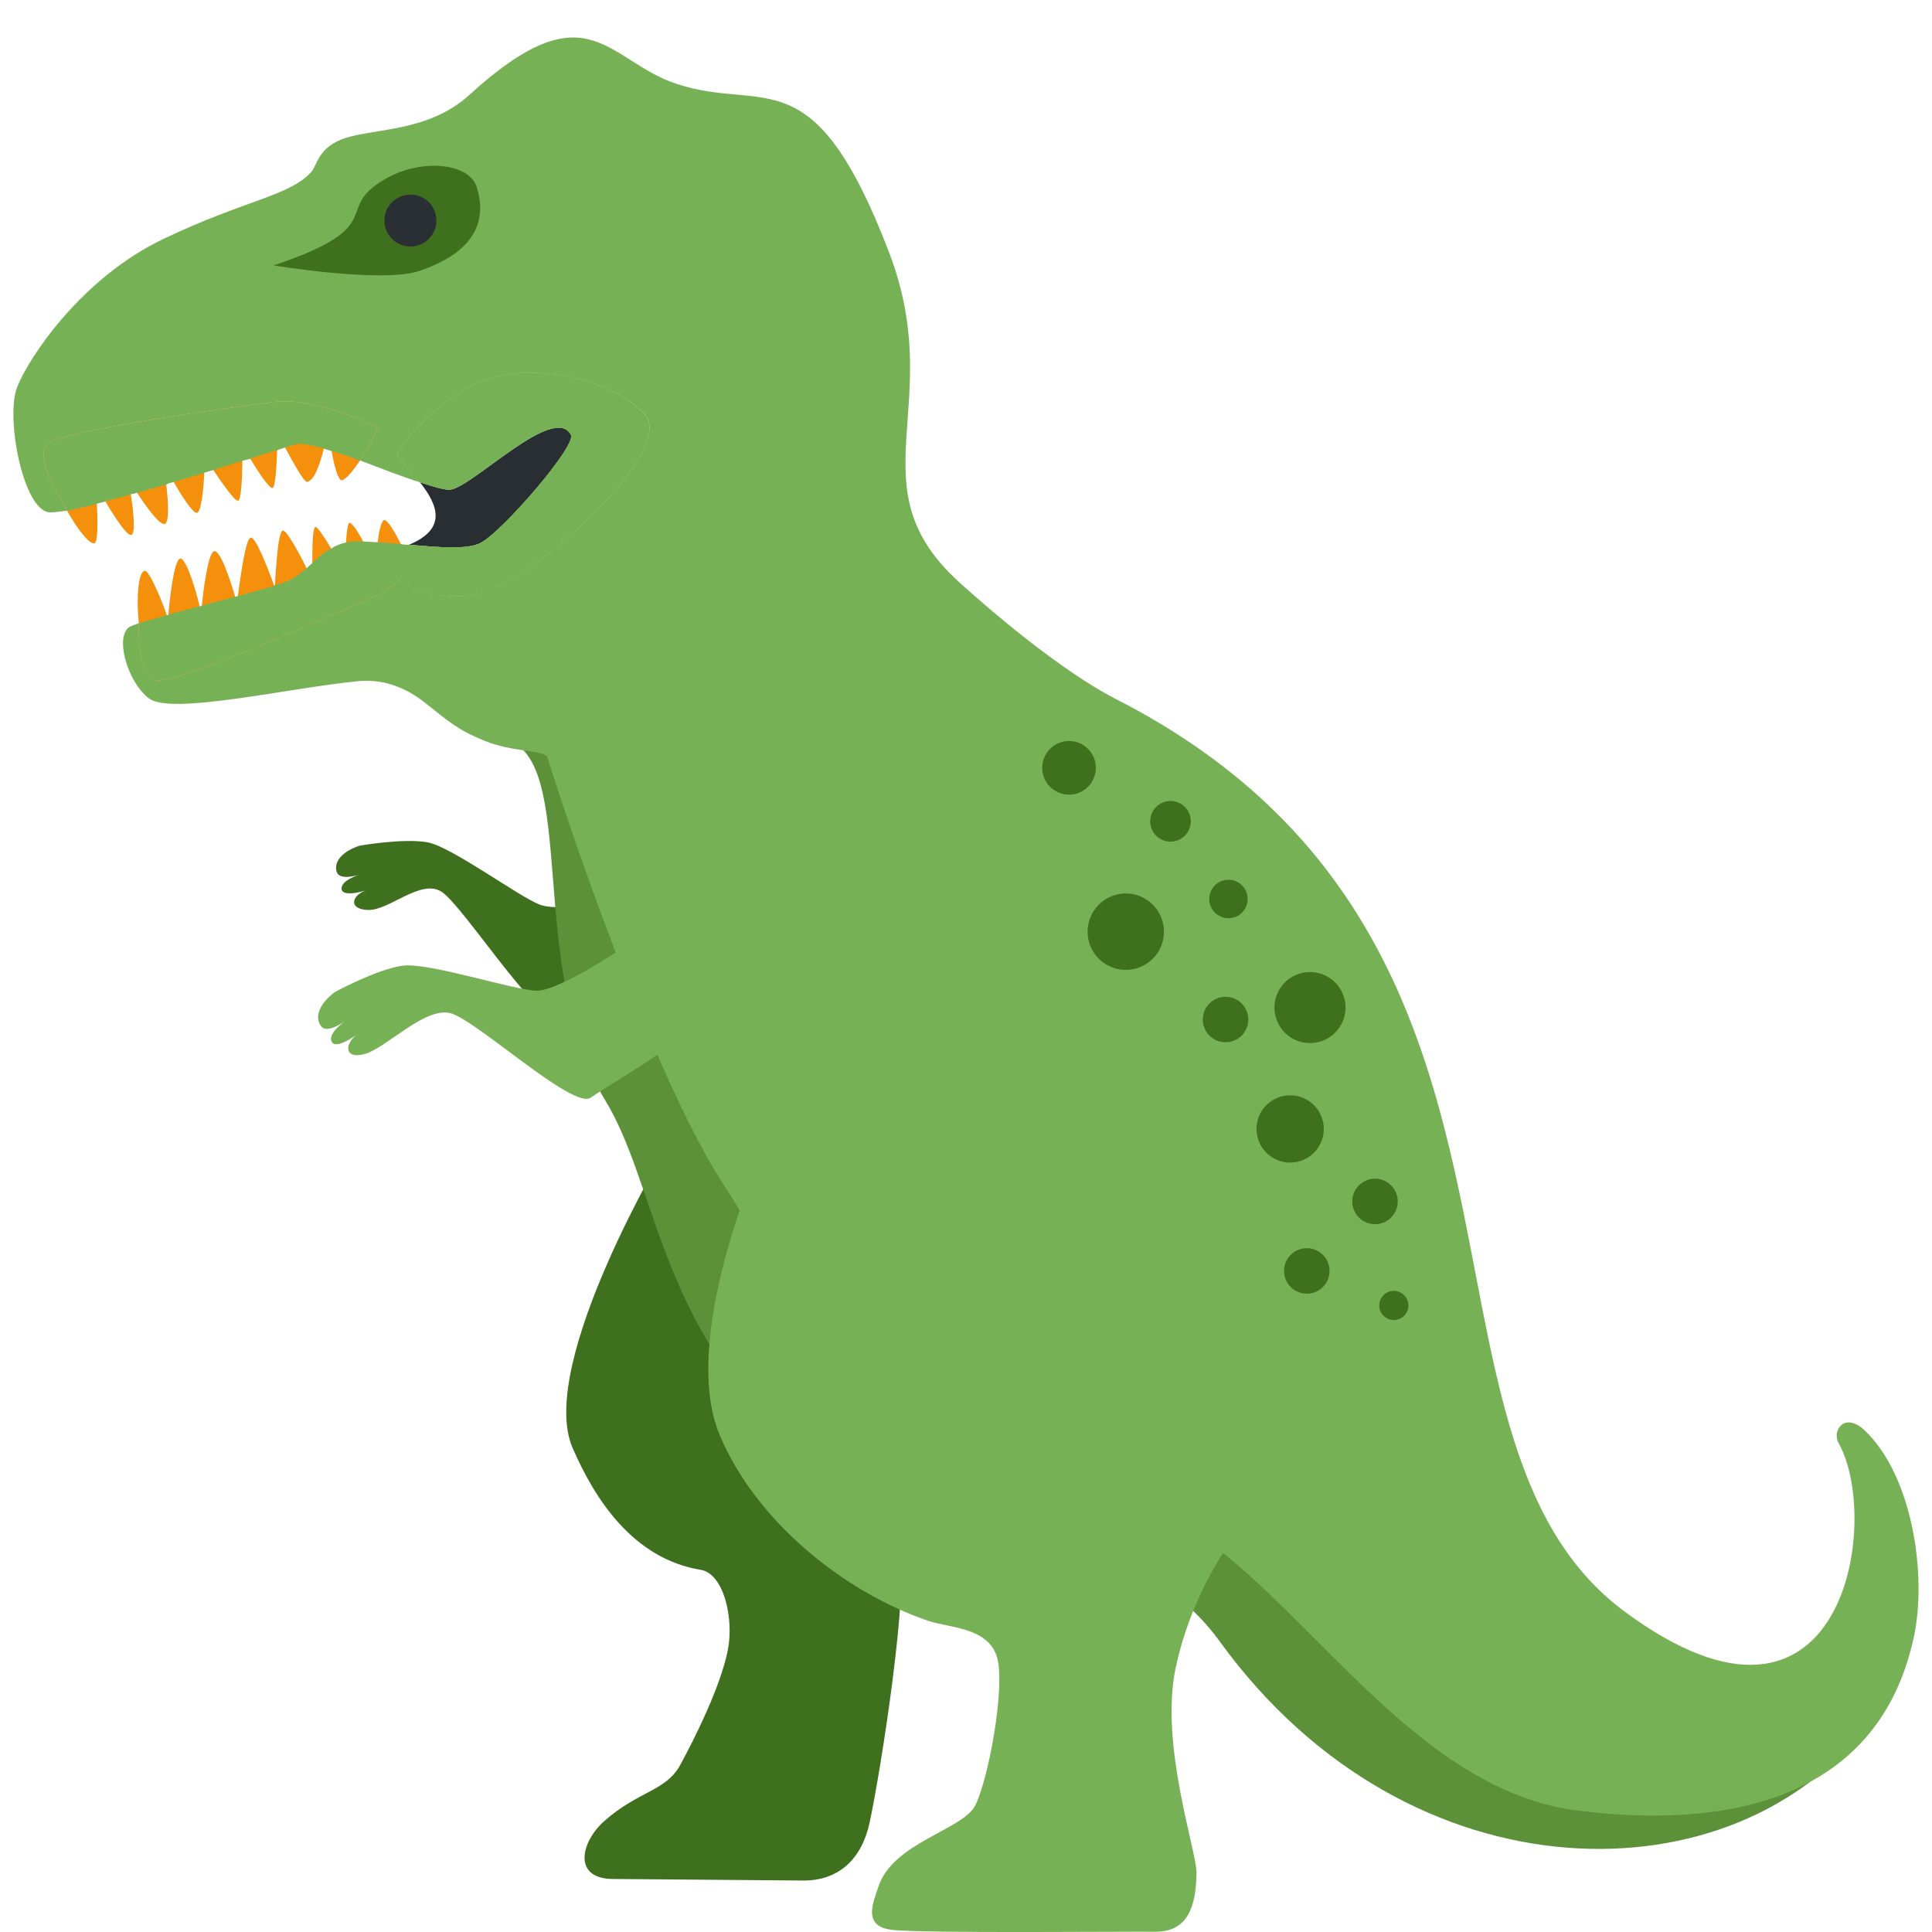
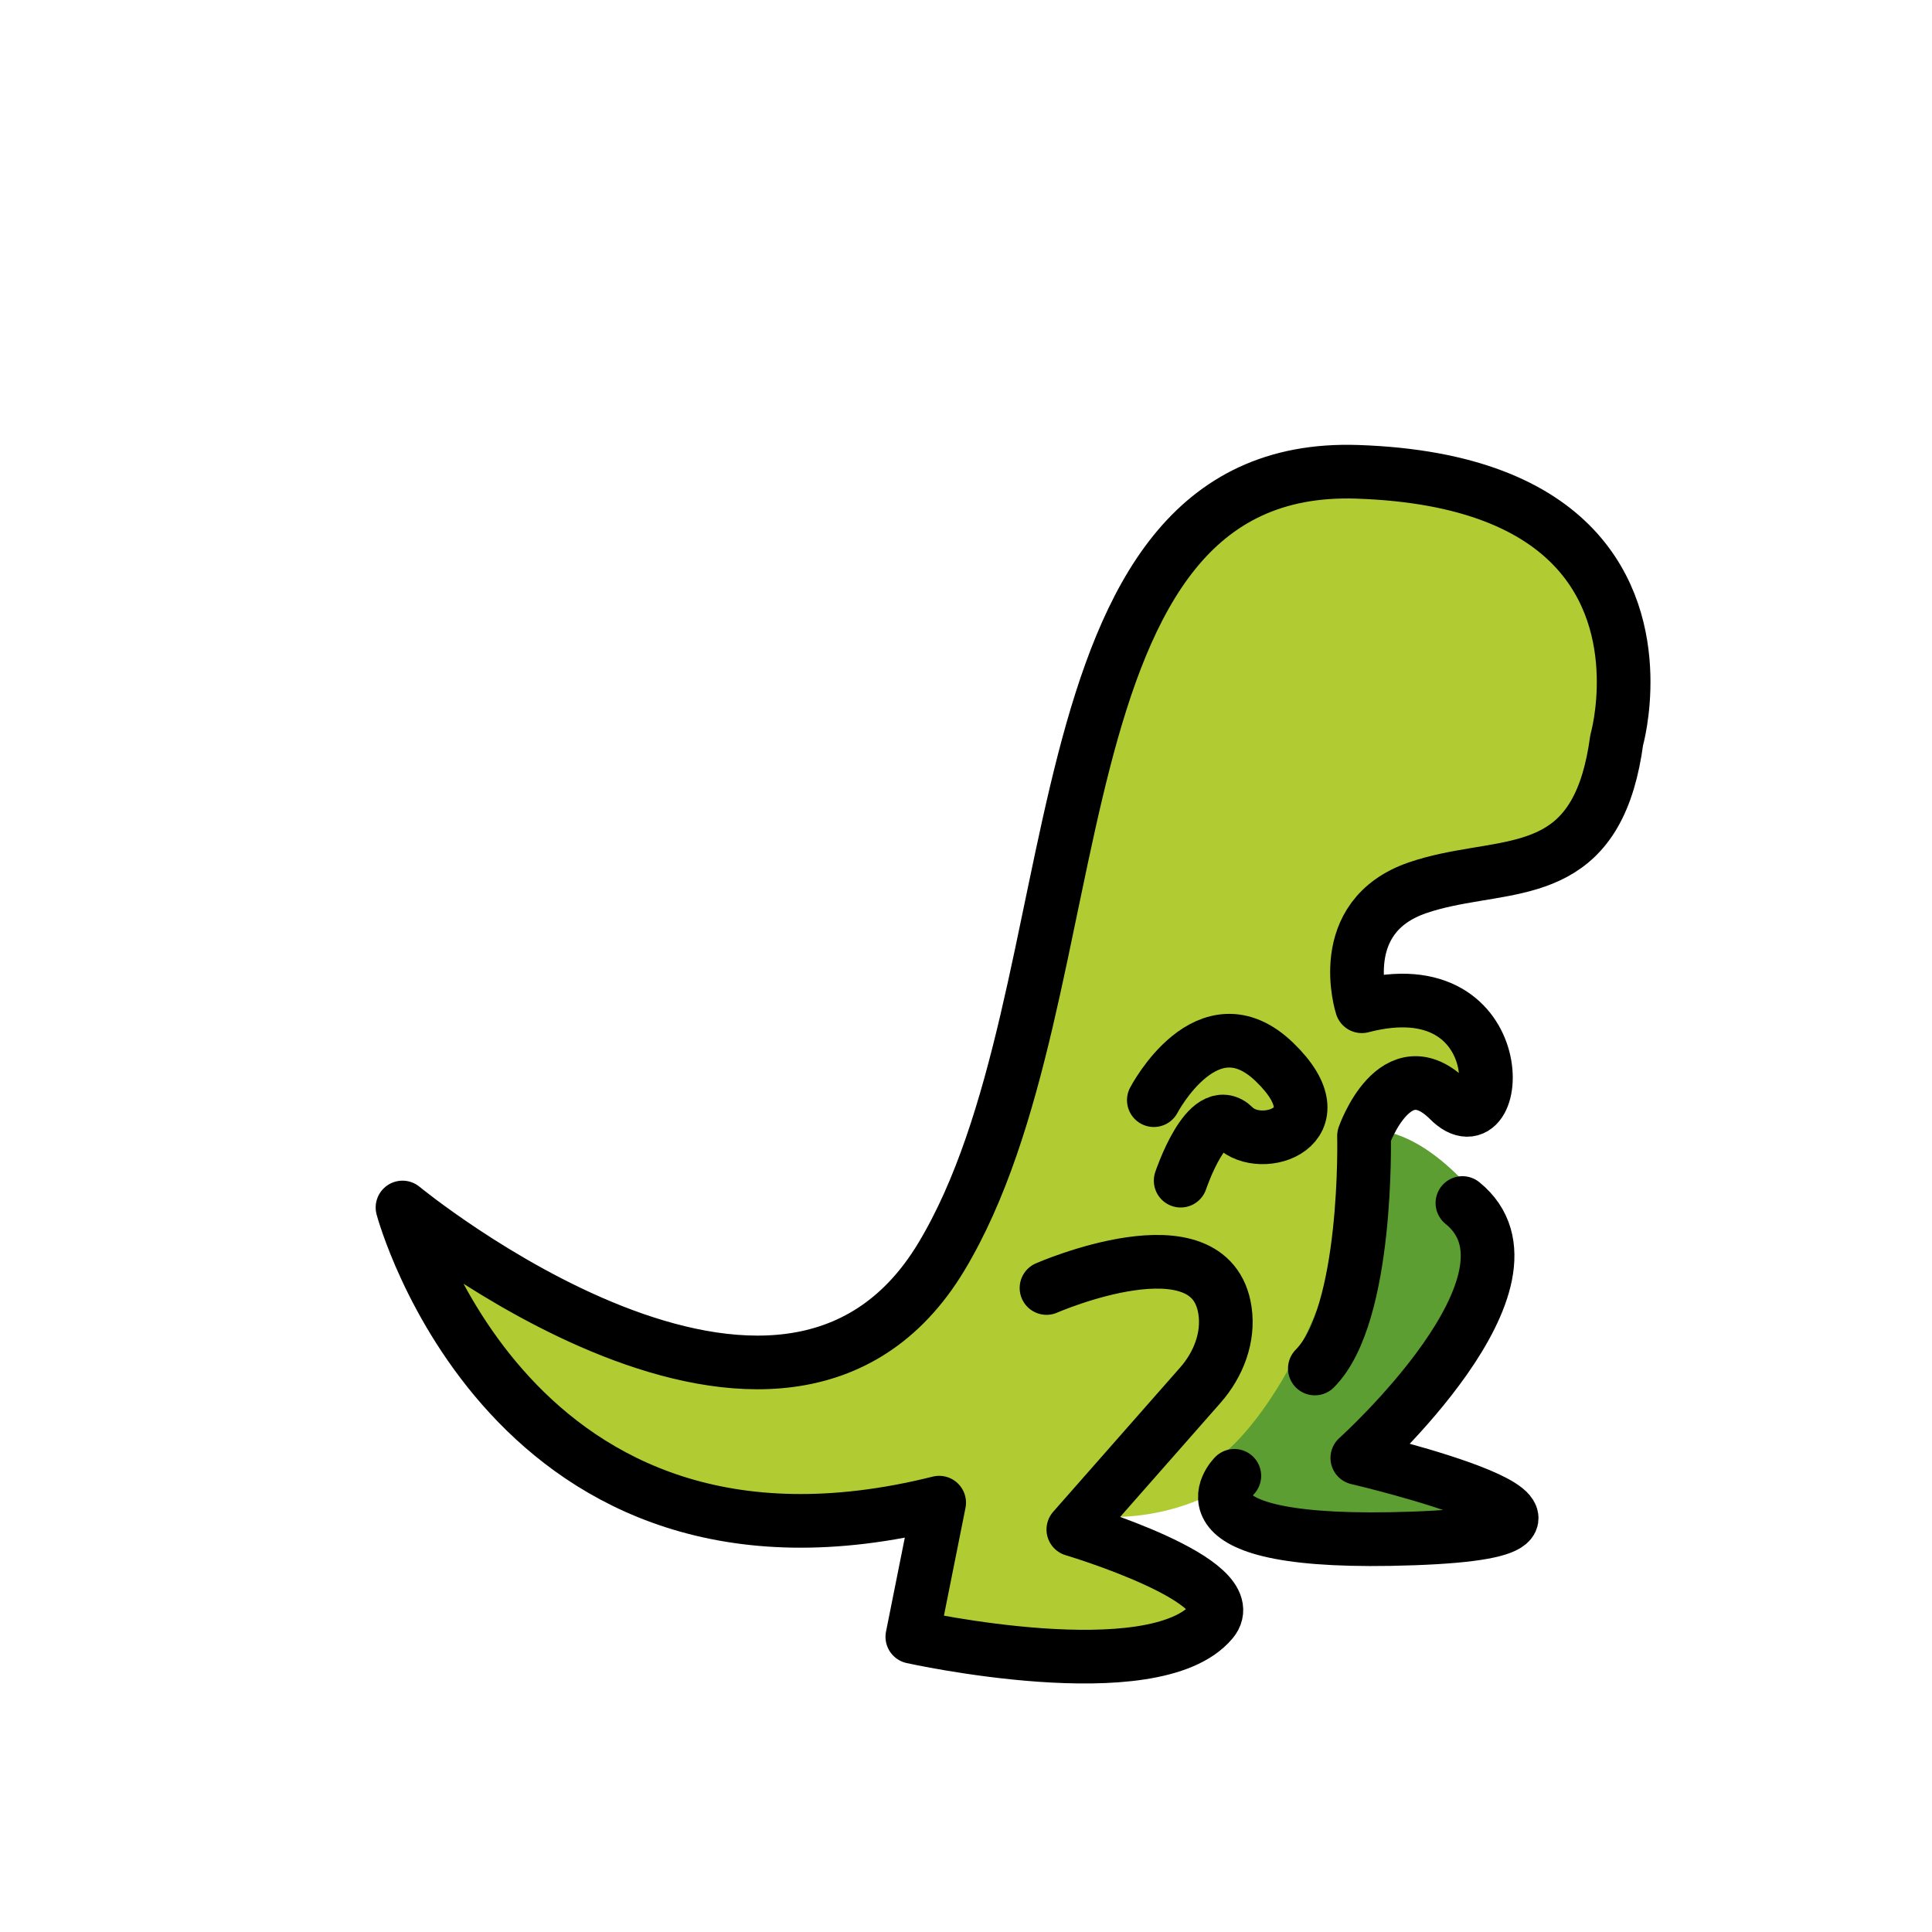
- <svg xmlns="http://www.w3.org/2000/svg" viewBox="0 0 36 36">
-   <path fill="#3E701E" d="M12.45 21.329s-2.459 4.086-1.78 5.652c.409.945 1.123 2.064 2.389 2.271.423.069.623.898.501 1.505-.139.686-.621 1.646-.886 2.132-.265.487-.777.481-1.411 1.041-.442.39-.597 1.075.153 1.082l3.545.029c.664.006 1.093-.398 1.24-1.067.204-.928.76-4.461.551-5.146-.15-.491-.667-.886-.995-1.835-.243-.703.343-1.803.343-1.803l-3.65-3.861zm-5.748-5.571s.824-.146 1.272-.061c.448.086 1.705 1.019 2.085 1.16.38.141 1.299-.075 1.299-.075s1.065 1.436.995 1.581c-.07.145-1.617.47-1.981.579-.363.109-1.755-2.081-2.146-2.327s-.98.359-1.373.341c-.392-.018-.282-.298-.005-.374 0 0-.467.157-.483-.019-.016-.176.388-.281.388-.281s-.409.146-.475-.026c-.064-.172.063-.38.424-.498z" />
-   <path fill="#5C913A" d="M26.724 30.309c-1.101-2.09-6.263-4.52-7.324-5.413-1.061-.894-3.012-6.693-4.634-7.756-1.161-.76-1.624-2.415-1.942-3.968-.126-.617-1.672-1.333-1.787-1.855-.295.505-3.17 2.043-1.624 2.459 1.384.372.367 4.27 1.865 6.728.907 1.487.991 3.889 3.095 6.033 2.038 2.077 6.383 1.324 8.357 4.051 3.533 4.88 9.644 4.87 12.129 1.469 0 0-2.543.77-4.135.733-1.685-.039-3.003-.59-4-2.481z" />
-   <path fill="#77B155" d="M14.136 21.625s-1.471 3.333-.728 5.108c.687 1.643 2.359 2.952 3.897 3.472.374.126 1.093.116 1.268.658s-.164 2.343-.408 2.791c-.244.448-1.532.685-1.799 1.506-.1.307-.303.749.281.803.687.063 4.266.026 4.877.032.611.005.765-.474.771-1.104.003-.398-.688-2.39-.39-3.803.176-.835.526-1.626 1.002-2.334 1.001-1.489.044-1.661-1.351-1.661-2.176 0-4.34-.611-4.34-.611l-3.08-4.857zm-7.892-3.142s.78-.424 1.26-.489c.48-.064 2.057.452 2.488.466.43.014 1.69-.85 1.69-.85s1.146 1.425 1.124 1.595c-.022.169-1.469 1.016-1.798 1.248-.329.232-2.143-1.459-2.619-1.575-.476-.116-1.188.646-1.588.76-.401.114-.384-.205-.13-.375 0 0-.417.315-.493.144-.075-.171.296-.413.296-.413s-.362.285-.486.133c-.125-.152-.067-.403.256-.644z" />
-   <path fill="#292E32" d="M10.64 8.102c.111.194-1.26 1.786-1.677 2.011-.243.134-.797.086-1.34.037.723-.302.527-.751.202-1.164.256.086.459.144.559.139.409-.034 1.941-1.616 2.256-1.023z" />
-   <path fill="#77B155" d="M8.957 11.055c-.543.142-1.212 0-1.527-.242-.251-.176-.294-.414.075-.606.029-.012.058-.033.098-.046.01-.001.009-.011.019-.011.544.049 1.098.097 1.34-.037.418-.224 1.789-1.817 1.677-2.011-.315-.593-1.847.988-2.256 1.022-.1.006-.304-.053-.559-.138-.14-.182-.3-.353-.429-.506 0 0 .341-.691 1.34-1.26.999-.569 2.665-.174 3.275.502.611.677-2.066 3.076-3.053 3.333z" />
-   <path fill="#77B155" d="M9.026 13.803c-.517-.212-.677-.371-1.116-.716-.294-.23-.706-.445-1.239-.394-1.266.121-3.474.638-3.893.322-.419-.316-.65-1.195-.348-1.343.029-.012.088-.035.157-.059l.002.03s-.043.984.34 1.032c.384.058 3.315-1.234 4.009-1.544.235-.104.388-.223.493-.319.315.242.984.384 1.527.242.987-.257 3.664-2.657 3.054-3.333-.612-.675-2.278-1.069-3.277-.501-.999.569-1.34 1.26-1.34 1.26.129.153.289.324.43.506-.326-.101-.726-.258-1.115-.406.174-.281.335-.611.335-.611s-1.175-.573-1.921-.48c-.747.093-3.918.527-4.224.775-.297.238.251 1.058.251 1.058.034.068.068.126.102.194-.159.019-.278.036-.339.03C.43 9.494.101 7.789.318 7.216c.227-.574 1.215-2.044 2.726-2.763 1.521-.729 2.342-.794 2.756-1.249.111-.119.126-.476.654-.638.571-.175 1.549-.12 2.291-.797 2.216-2.022 2.556-.636 3.865-.205 1.648.543 2.54-.56 3.956 3.137 1.092 2.851-.663 4.345 1.291 6.132 0 0 1.667 1.543 2.941 2.195 8.734 4.467 5.016 13.718 9.487 17.011 4.08 3.005 4.782-1.706 3.977-3.145-.136-.242.114-.59.481-.243.892.841 1.169 2.697.918 3.855-.66 3.052-3.498 3.58-6.268 3.231-4.426-.557-6.575-7.672-10.763-5.514-2.202 1.135-3.547-3.743-5.097-6.071-1.371-2.058-3.049-7.104-3.33-8.034-.044-.149-.632-.092-1.177-.315z" />
-   <path fill="#F4900C" d="M7.045 7.969s-.161.33-.335.611c-.13.188-.251.345-.34.37-.07.004-.146-.282-.192-.55l-.01.001-.067-.467s-.028.202-.066.424c-.073.285-.175.602-.314.62-.06.003-.262-.366-.408-.638-.079-.156-.136-.273-.136-.273s-.002.14-.012.321c-.013.292-.03.694-.089.707-.06.004-.268-.305-.412-.547l-.145-.252-.003.291c-.003.3-.019.722-.078.745-.07.004-.3-.333-.464-.574-.078-.136-.143-.232-.143-.232s-.003.12-.024.282c-.013.301-.058.735-.137.749-.08.005-.289-.324-.434-.576-.1-.165-.168-.301-.168-.301s.019.159.03.349c.037.298.061.708-.028.733-.088.035-.349-.32-.515-.581-.098-.145-.175-.271-.175-.271s.027.129.057.297c.047.298.092.726.014.761-.078.035-.32-.342-.487-.623l-.001-.01c-.1-.165-.178-.3-.178-.3l.02.35c.017.3.02.7-.038.734-.078.045-.292-.204-.516-.601-.032-.07-.066-.128-.1-.196 0 0-.548-.82-.251-1.058.306-.248 3.478-.682 4.224-.775.746-.093 1.921.48 1.921.48zm.574 2.472s-.001.16-.189.372c-.105.096-.258.215-.493.319-.693.311-3.625 1.602-4.009 1.544-.384-.048-.34-1.032-.34-1.032l-.002-.03c-.052-.558.004-.972.114-.979.09-.005.348.641.409.828.012.029.023.049.023.049s-.001-.02.006-.06c.017-.221.101-1.028.22-1.045.12-.007.308.654.362.891.013.049.025.079.025.079s-.002-.03.015-.091c.026-.252.113-.988.232-1.015.119-.027.315.593.39.849l.036.108s.008-.041.013-.121c.043-.293.139-1.06.238-1.086.098-.046.372.71.443.896.012.029.012.039.012.039l-.003-.05c.018-.211.052-1.005.151-1.021.07-.004.305.423.442.706.068.136.114.234.114.234s.001-.15-.009-.33c.002-.291.001-.661.06-.675.04-.002.172.2.294.404.133.223.257.446.257.446s.003-.301.018-.562c.01-.181.03-.342.059-.364.039-.022.159.151.26.346.121.193.224.408.224.408s.009-.191.047-.394c.02-.181.059-.364.107-.407.057-.053.213.218.326.442.022.029.033.048.034.068.068.137.114.234.114.234z" />
-   <path fill="#77B155" d="M2.437 9.208c-.167.059-.325.098-.473.127l.001.01-.159.039c-.217.063-.405.104-.553.132-.034-.068-.068-.126-.102-.194 0 0-.548-.82-.251-1.058.306-.248 3.478-.682 4.224-.775.746-.093 1.921.48 1.921.48s-.161.33-.335.611c-.184-.06-.369-.129-.532-.18l-.01.001c-.051-.017-.091-.025-.133-.043-.234-.066-.426-.105-.525-.079-.04.012-.109.026-.197.061-.039.012-.089.025-.148.049-.138.038-.305.087-.501.159l-.148.038c-.168.05-.344.11-.541.172-.049.013-.108.036-.168.05-.187.061-.384.122-.571.173-.05.013-.099.026-.138.048-.187.051-.365.101-.542.152-.039.012-.079.024-.119.027zm2.66-4.262c2.271-.762 1.011-1.05 2.169-1.658.613-.317 1.458-.255 1.614.187.159.502.118 1.175-1.072 1.575-.688.23-2.711-.104-2.711-.104zm3.86 6.109c-.543.142-1.212 0-1.527-.242-.105.096-.258.215-.493.319-.693.311-3.625 1.602-4.009 1.544-.384-.048-.34-1.032-.34-1.032l-.002-.03.522-.15c.01-.001.02-.001.029-.012.178-.05.375-.102.582-.154.01-.001.03-.002.039-.012.207-.052.424-.115.622-.166.02-.001.03-.002.049-.013.267-.066.503-.139.68-.19l.009-.011c.049-.013.099-.026.138-.038.187-.061.321-.169.455-.277.038-.032.066-.064.105-.096.114-.107.219-.203.355-.271.077-.055.165-.09.274-.116.049-.013.099-.016.159-.019.05-.003.1-.006.16.001.08.005.171.01.271.014.13.002.282.024.433.035.05.007.101.014.151.011.544.049 1.098.097 1.34-.037.418-.224 1.789-1.817 1.677-2.011-.315-.593-1.847.988-2.256 1.022-.1.006-.304-.053-.559-.138-.137-.182-.297-.353-.426-.506 0 0 .341-.691 1.34-1.26.999-.569 2.665-.174 3.275.502.611.677-2.066 3.076-3.053 3.333z" />
-   <path fill="#3E701E" d="M7.808 5.05c-.688.23-2.711-.104-2.711-.104 2.271-.762 1.011-1.05 2.169-1.658.613-.317 1.458-.255 1.614.187.159.502.118 1.175-1.072 1.575z" />
-   <circle fill="#292F33" cx="7.647" cy="4.11" r=".484" />
-   <g fill="#3E701E">
-     <path d="M20.363 14.538c-.127.245-.429.34-.674.213-.245-.127-.34-.429-.213-.674.127-.245.429-.34.674-.213.245.127.34.429.213.674zm1.246 3.151c-.181.349-.611.484-.96.303s-.484-.611-.303-.96.611-.484.96-.303c.349.182.484.612.303.96zm.537-2.21c-.096.185-.325.258-.51.161s-.258-.325-.161-.511.325-.258.511-.161.257.326.16.511zm1.062 1.438c-.091.175-.307.244-.483.152-.175-.091-.244-.307-.152-.483.091-.175.307-.243.483-.152.175.092.243.308.152.483zm3.005 7.533c-.069.133-.233.185-.366.116s-.185-.233-.116-.366c.069-.133.233-.185.366-.115s.185.232.116.365zm-1.216-5.37c-.169.324-.568.45-.893.282-.324-.169-.45-.568-.282-.893.169-.324.568-.45.893-.282.325.169.451.569.282.893z" />
-     <circle cx="24.35" cy="23.682" r=".424" />
-     <circle cx="22.836" cy="18.997" r=".424" />
-     <circle cx="25.621" cy="22.387" r=".424" />
-     <circle cx="24.04" cy="21.036" r=".627" />
+ <svg xmlns="http://www.w3.org/2000/svg" id="emoji" viewBox="0 0 72 72">
+   <g id="color">
+     <path fill="#B1CC33" stroke="#B1CC33" stroke-linecap="round" stroke-linejoin="round" stroke-miterlimit="10" stroke-width="1.8" d="M38,55c0,0,9,4,12-8S38,55,38,55z" />
+     <path fill="#B1CC33" stroke="#B1CC33" stroke-linecap="round" stroke-linejoin="round" stroke-miterlimit="10" stroke-width="1.8" d="M39,48c0,0,6.125-2.68,6.651,0.837c0.15,1.006-0.244,2.018-0.915,2.781l-4.736,5.382L40,57 c0.002,0.001,6.43,1.91,5.167,3.417C43,63,34.001,61,34,61l0-0l1-5L35,56 C19.003,59.999,15.002,45.006,15,45h0c0.005,0.004,14.168,11.665,20.083,1.833C41,37,38.167,17.167,50.583,17.583 c8.358,0.281,9.844,4.714,9.922,7.583c0.038,1.393-0.256,2.417-0.256,2.417c-0.078,0.579-0.185,1.086-0.319,1.53 c-1.154,3.835-4.26,2.999-7.098,3.97c-3.166,1.083-2.084,4.416-2.083,4.417l0,0C56.5,36,56,43,54,41 c-2-2-3.167,1.333-3.167,1.333l-0,0C50.833,42.334,51,49,49,51" />
+     <path fill="#5C9E31" stroke="#5C9E31" stroke-miterlimit="10" stroke-width="1.8" d="M51,43c2,0,4,3,4,3 c1,4-4.417,8.333-4.417,8.333S62,57,52.667,57.333C43.333,57.667,46,55,46,55l0,0c0,0,3-2,5-9" />
+   </g>
+   <g id="hair" />
+   <g id="skin" />
+   <g id="skin-shadow" />
+   <g id="line">
+     <path fill="none" stroke="#000000" stroke-linecap="round" stroke-linejoin="round" stroke-miterlimit="10" stroke-width="2" d="M43,41c0,0,2-3.833,4.5-1.417C50,42,47,43,46,42s-2,2-2,2" />
+     <path fill="none" stroke="#000000" stroke-linecap="round" stroke-linejoin="round" stroke-miterlimit="10" stroke-width="2" d="M39,48c0,0,6.125-2.68,6.651,0.837c0.15,1.006-0.244,2.017-0.915,2.781L40,57c0,0,6.431,1.91,5.167,3.417 C43,63,34,61,34,61l1-5c-16,4-20-11-20-11s14.167,11.667,20.083,1.833s3.083-29.667,15.5-29.25 c8.358,0.281,9.844,4.714,9.922,7.583c0.038,1.393-0.256,2.417-0.256,2.417c-0.078,0.579-0.185,1.086-0.319,1.53 c-1.154,3.835-4.26,2.999-7.098,3.97C49.667,34.167,50.75,37.5,50.75,37.5C56.5,36,56,43,54,41 s-3.167,1.333-3.167,1.333S51,49,49,51" />
+     <path fill="none" stroke="#000000" stroke-linecap="round" stroke-linejoin="round" stroke-miterlimit="10" stroke-width="2" d="M54.5,44.833c3.5,2.833-3.917,9.5-3.917,9.5S62,57,52.667,57.333C43.333,57.667,46,55,46,55" />
  </g>
</svg>
